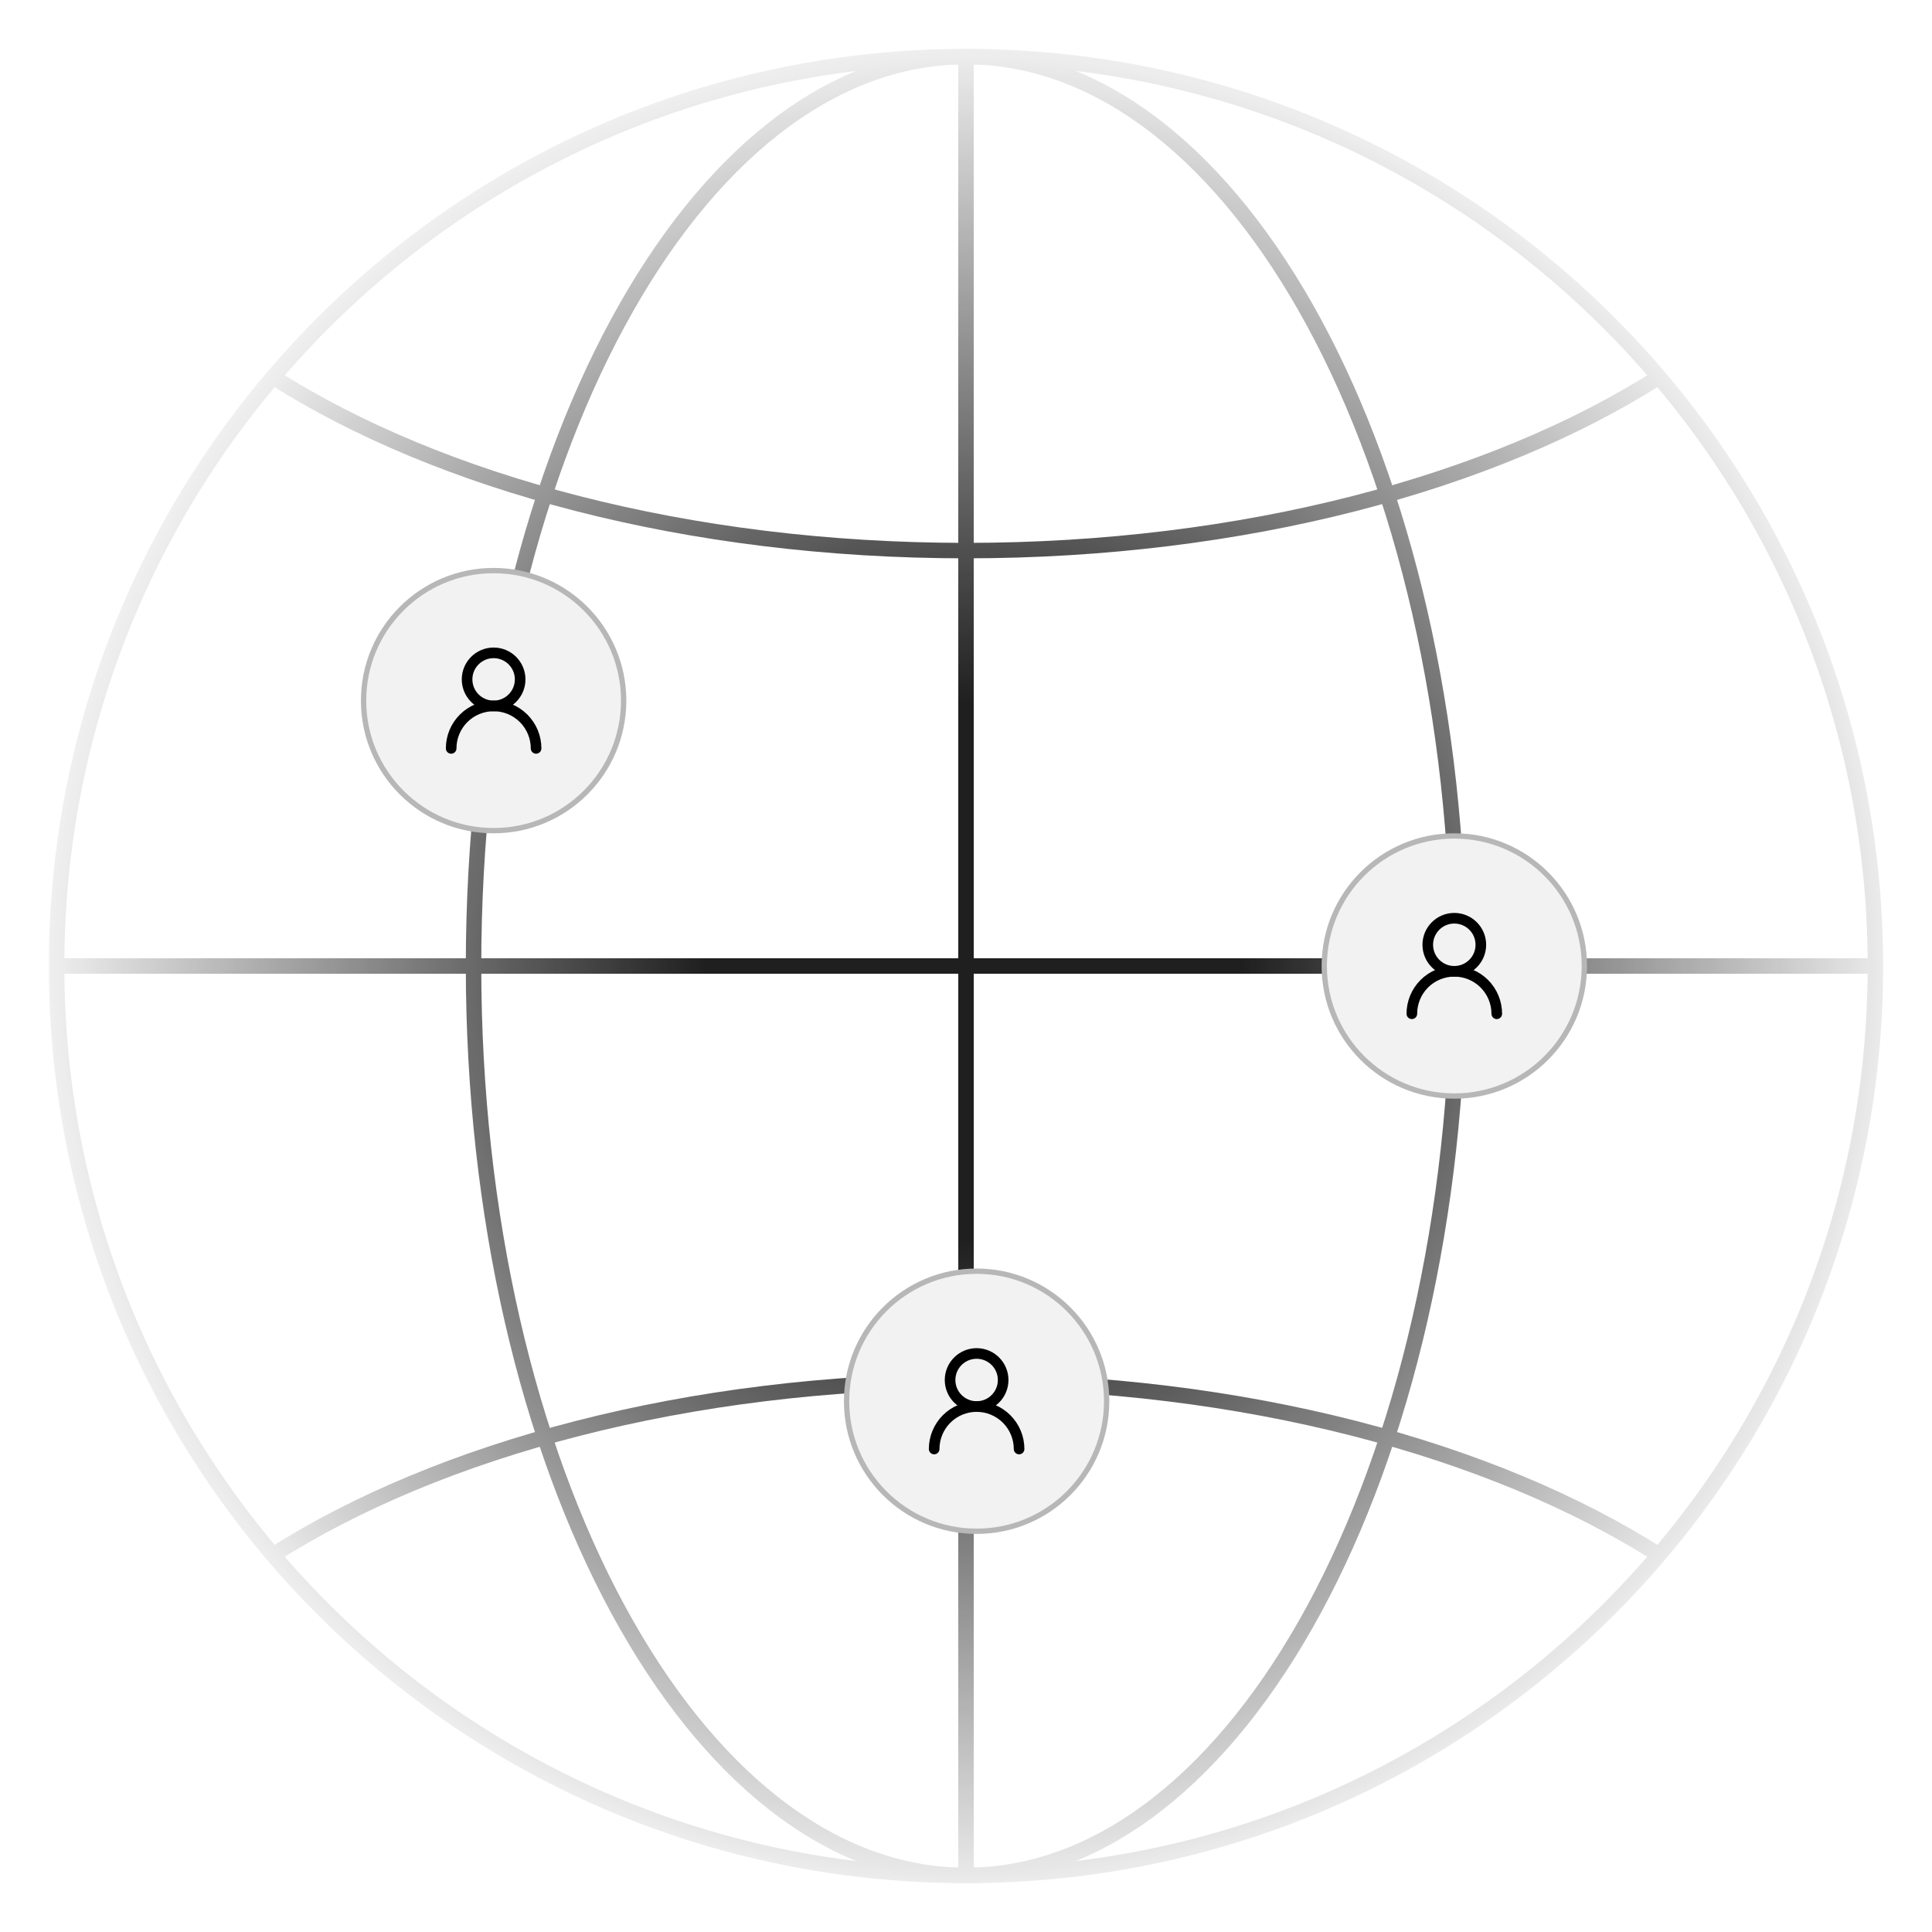
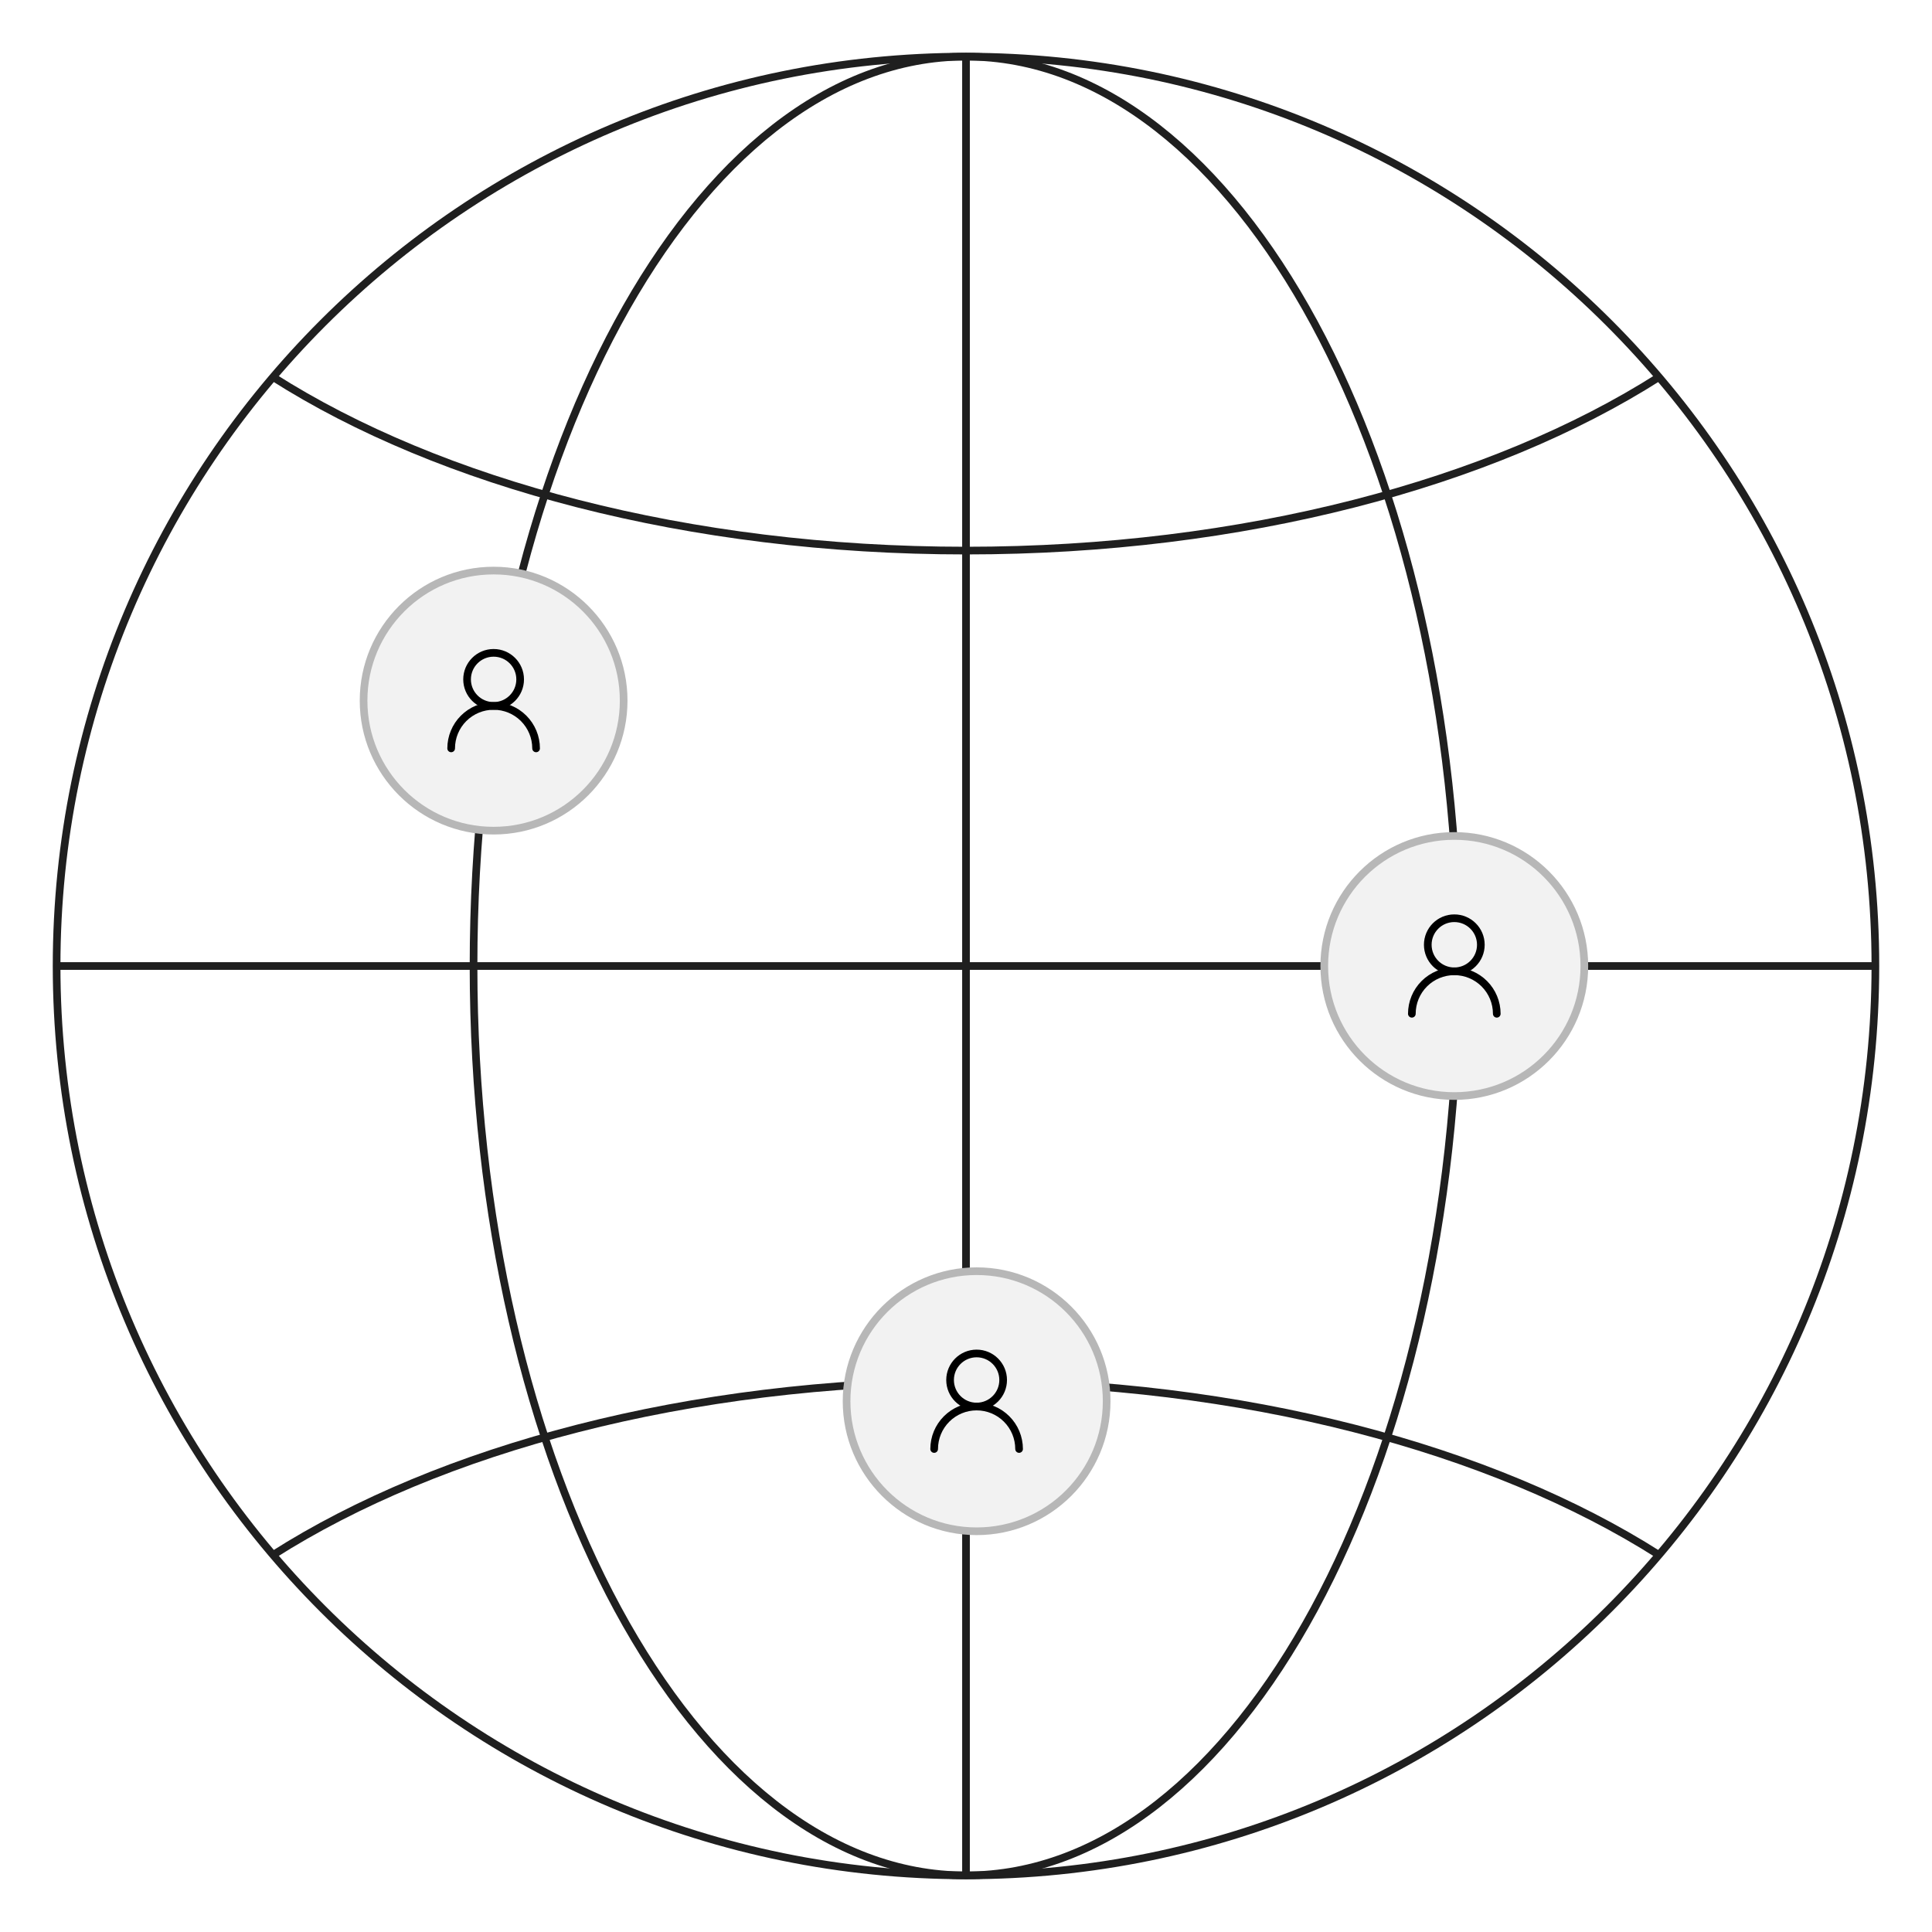
<svg xmlns="http://www.w3.org/2000/svg" width="252" height="252" viewBox="0 0 252 252" fill="none">
-   <g clip-path="url(#clip0_186_6271)">
+   <g clipPath="url(#clip0_186_6271)">
    <rect width="252" height="252" fill="white" />
    <mask id="mask0_186_6271" style="mask-type:alpha" maskUnits="userSpaceOnUse" x="0" y="0" width="255" height="254">
      <ellipse cx="127.038" cy="126.692" rx="127.038" ry="126.692" fill="url(#paint0_radial_186_6271)" />
    </mask>
    <g mask="url(#mask0_186_6271)">
      <mask id="mask1_186_6271" style="mask-type:luminance" maskUnits="userSpaceOnUse" x="0" y="0" width="252" height="252">
        <path d="M0 0.001H251.999V252H0V0.001Z" fill="white" />
      </mask>
      <g mask="url(#mask1_186_6271)">
-         <path d="M244.616 126C244.616 191.511 191.51 244.617 126 244.617C60.489 244.617 7.383 191.511 7.383 126C7.383 60.49 60.489 7.384 126 7.384C191.51 7.384 244.616 60.49 244.616 126Z" stroke="#1F1F1F" stroke-width="2.015" stroke-miterlimit="10" />
-         <path d="M190.234 126C190.234 191.511 161.475 244.617 126 244.617C90.525 244.617 61.766 191.511 61.766 126C61.766 60.49 90.525 7.384 126 7.384C161.475 7.384 190.234 60.49 190.234 126Z" stroke="#1F1F1F" stroke-width="2.015" stroke-miterlimit="10" />
-         <path d="M126 7.384V244.618" stroke="#1F1F1F" stroke-width="2.015" stroke-miterlimit="10" />
-         <path d="M244.617 126.001H7.383" stroke="#1F1F1F" stroke-width="2.015" stroke-miterlimit="10" />
-         <path d="M216.383 49.183C194.626 63.032 162.207 71.817 126 71.817C89.792 71.817 57.374 63.032 35.616 49.183" stroke="#1F1F1F" stroke-width="2.015" stroke-miterlimit="10" />
-         <path d="M35.616 202.817C57.374 188.969 89.792 180.184 126 180.184C162.207 180.184 194.626 188.969 216.383 202.818" stroke="#1F1F1F" stroke-width="2.015" stroke-miterlimit="10" />
+         <path d="M244.616 126C244.616 191.511 191.51 244.617 126 244.617C60.489 244.617 7.383 191.511 7.383 126C7.383 60.49 60.489 7.384 126 7.384C191.51 7.384 244.616 60.49 244.616 126Z" stroke="#1F1F1F" strokeWidth="2.015" stroke-miterlimit="10" />
+         <path d="M190.234 126C190.234 191.511 161.475 244.617 126 244.617C90.525 244.617 61.766 191.511 61.766 126C61.766 60.49 90.525 7.384 126 7.384C161.475 7.384 190.234 60.49 190.234 126Z" stroke="#1F1F1F" strokeWidth="2.015" stroke-miterlimit="10" />
+         <path d="M126 7.384V244.618" stroke="#1F1F1F" strokeWidth="2.015" stroke-miterlimit="10" />
+         <path d="M244.617 126.001H7.383" stroke="#1F1F1F" strokeWidth="2.015" stroke-miterlimit="10" />
+         <path d="M216.383 49.183C194.626 63.032 162.207 71.817 126 71.817C89.792 71.817 57.374 63.032 35.616 49.183" stroke="#1F1F1F" strokeWidth="2.015" stroke-miterlimit="10" />
+         <path d="M35.616 202.817C57.374 188.969 89.792 180.184 126 180.184C162.207 180.184 194.626 188.969 216.383 202.818" stroke="#1F1F1F" strokeWidth="2.015" stroke-miterlimit="10" />
      </g>
    </g>
-     <circle cx="64.385" cy="91.385" r="16.962" fill="#F2F2F2" stroke="#B7B7B7" stroke-width="0.692" />
-     <path d="M64.385 92.077C66.297 92.077 67.846 90.528 67.846 88.616C67.846 86.704 66.297 85.154 64.385 85.154C62.473 85.154 60.923 86.704 60.923 88.616C60.923 90.528 62.473 92.077 64.385 92.077Z" stroke="black" stroke-width="1.385" stroke-linecap="round" stroke-linejoin="round" />
-     <path d="M69.924 97.616C69.924 96.147 69.34 94.738 68.301 93.699C67.263 92.661 65.854 92.077 64.385 92.077C62.916 92.077 61.508 92.661 60.469 93.699C59.43 94.738 58.847 96.147 58.847 97.616" stroke="black" stroke-width="1.385" stroke-linecap="round" stroke-linejoin="round" />
-     <circle cx="189.692" cy="126" r="16.962" fill="#F2F2F2" stroke="#B7B7B7" stroke-width="0.692" />
-     <path d="M189.692 126.693C191.604 126.693 193.154 125.143 193.154 123.231C193.154 121.319 191.604 119.77 189.692 119.77C187.781 119.77 186.231 121.319 186.231 123.231C186.231 125.143 187.781 126.693 189.692 126.693Z" stroke="black" stroke-width="1.385" stroke-linecap="round" stroke-linejoin="round" />
-     <path d="M195.231 132.231C195.231 130.762 194.647 129.353 193.609 128.315C192.57 127.276 191.161 126.692 189.692 126.692C188.223 126.692 186.815 127.276 185.776 128.315C184.737 129.353 184.154 130.762 184.154 132.231" stroke="black" stroke-width="1.385" stroke-linecap="round" stroke-linejoin="round" />
-     <circle cx="127.385" cy="182.769" r="16.962" fill="#F2F2F2" stroke="#B7B7B7" stroke-width="0.692" />
-     <path d="M127.385 183.462C129.297 183.462 130.846 181.912 130.846 180.001C130.846 178.089 129.297 176.539 127.385 176.539C125.473 176.539 123.923 178.089 123.923 180.001C123.923 181.912 125.473 183.462 127.385 183.462Z" stroke="black" stroke-width="1.385" stroke-linecap="round" stroke-linejoin="round" />
-     <path d="M132.924 189C132.924 187.531 132.34 186.123 131.301 185.084C130.263 184.045 128.854 183.462 127.385 183.462C125.916 183.462 124.508 184.045 123.469 185.084C122.43 186.123 121.847 187.531 121.847 189" stroke="black" stroke-width="1.385" stroke-linecap="round" stroke-linejoin="round" />
+     <circle cx="64.385" cy="91.385" r="16.962" fill="#F2F2F2" stroke="#B7B7B7" strokeWidth="0.692" />
+     <path d="M64.385 92.077C66.297 92.077 67.846 90.528 67.846 88.616C67.846 86.704 66.297 85.154 64.385 85.154C62.473 85.154 60.923 86.704 60.923 88.616C60.923 90.528 62.473 92.077 64.385 92.077Z" stroke="black" strokeWidth="1.385" stroke-linecap="round" stroke-linejoin="round" />
+     <path d="M69.924 97.616C69.924 96.147 69.34 94.738 68.301 93.699C67.263 92.661 65.854 92.077 64.385 92.077C62.916 92.077 61.508 92.661 60.469 93.699C59.43 94.738 58.847 96.147 58.847 97.616" stroke="black" strokeWidth="1.385" stroke-linecap="round" stroke-linejoin="round" />
+     <circle cx="189.692" cy="126" r="16.962" fill="#F2F2F2" stroke="#B7B7B7" strokeWidth="0.692" />
+     <path d="M189.692 126.693C191.604 126.693 193.154 125.143 193.154 123.231C193.154 121.319 191.604 119.77 189.692 119.77C187.781 119.77 186.231 121.319 186.231 123.231C186.231 125.143 187.781 126.693 189.692 126.693Z" stroke="black" strokeWidth="1.385" stroke-linecap="round" stroke-linejoin="round" />
+     <path d="M195.231 132.231C195.231 130.762 194.647 129.353 193.609 128.315C192.57 127.276 191.161 126.692 189.692 126.692C188.223 126.692 186.815 127.276 185.776 128.315C184.737 129.353 184.154 130.762 184.154 132.231" stroke="black" strokeWidth="1.385" stroke-linecap="round" stroke-linejoin="round" />
+     <circle cx="127.385" cy="182.769" r="16.962" fill="#F2F2F2" stroke="#B7B7B7" strokeWidth="0.692" />
+     <path d="M127.385 183.462C129.297 183.462 130.846 181.912 130.846 180.001C130.846 178.089 129.297 176.539 127.385 176.539C125.473 176.539 123.923 178.089 123.923 180.001C123.923 181.912 125.473 183.462 127.385 183.462Z" stroke="black" strokeWidth="1.385" stroke-linecap="round" stroke-linejoin="round" />
+     <path d="M132.924 189C132.924 187.531 132.34 186.123 131.301 185.084C130.263 184.045 128.854 183.462 127.385 183.462C125.916 183.462 124.508 184.045 123.469 185.084C122.43 186.123 121.847 187.531 121.847 189" stroke="black" strokeWidth="1.385" stroke-linecap="round" stroke-linejoin="round" />
  </g>
  <defs>
    <radialGradient id="paint0_radial_186_6271" cx="0" cy="0" r="1" gradientUnits="userSpaceOnUse" gradientTransform="translate(127.038 126.692) rotate(90) scale(126.692 127.038)">
      <stop offset="0.275" />
-       <stop offset="1" stop-opacity="0" />
+       <stop offset="1" stopOpacity="0" />
    </radialGradient>
    <clipPath id="clip0_186_6271">
      <rect width="252" height="252" fill="white" />
    </clipPath>
  </defs>
</svg>
